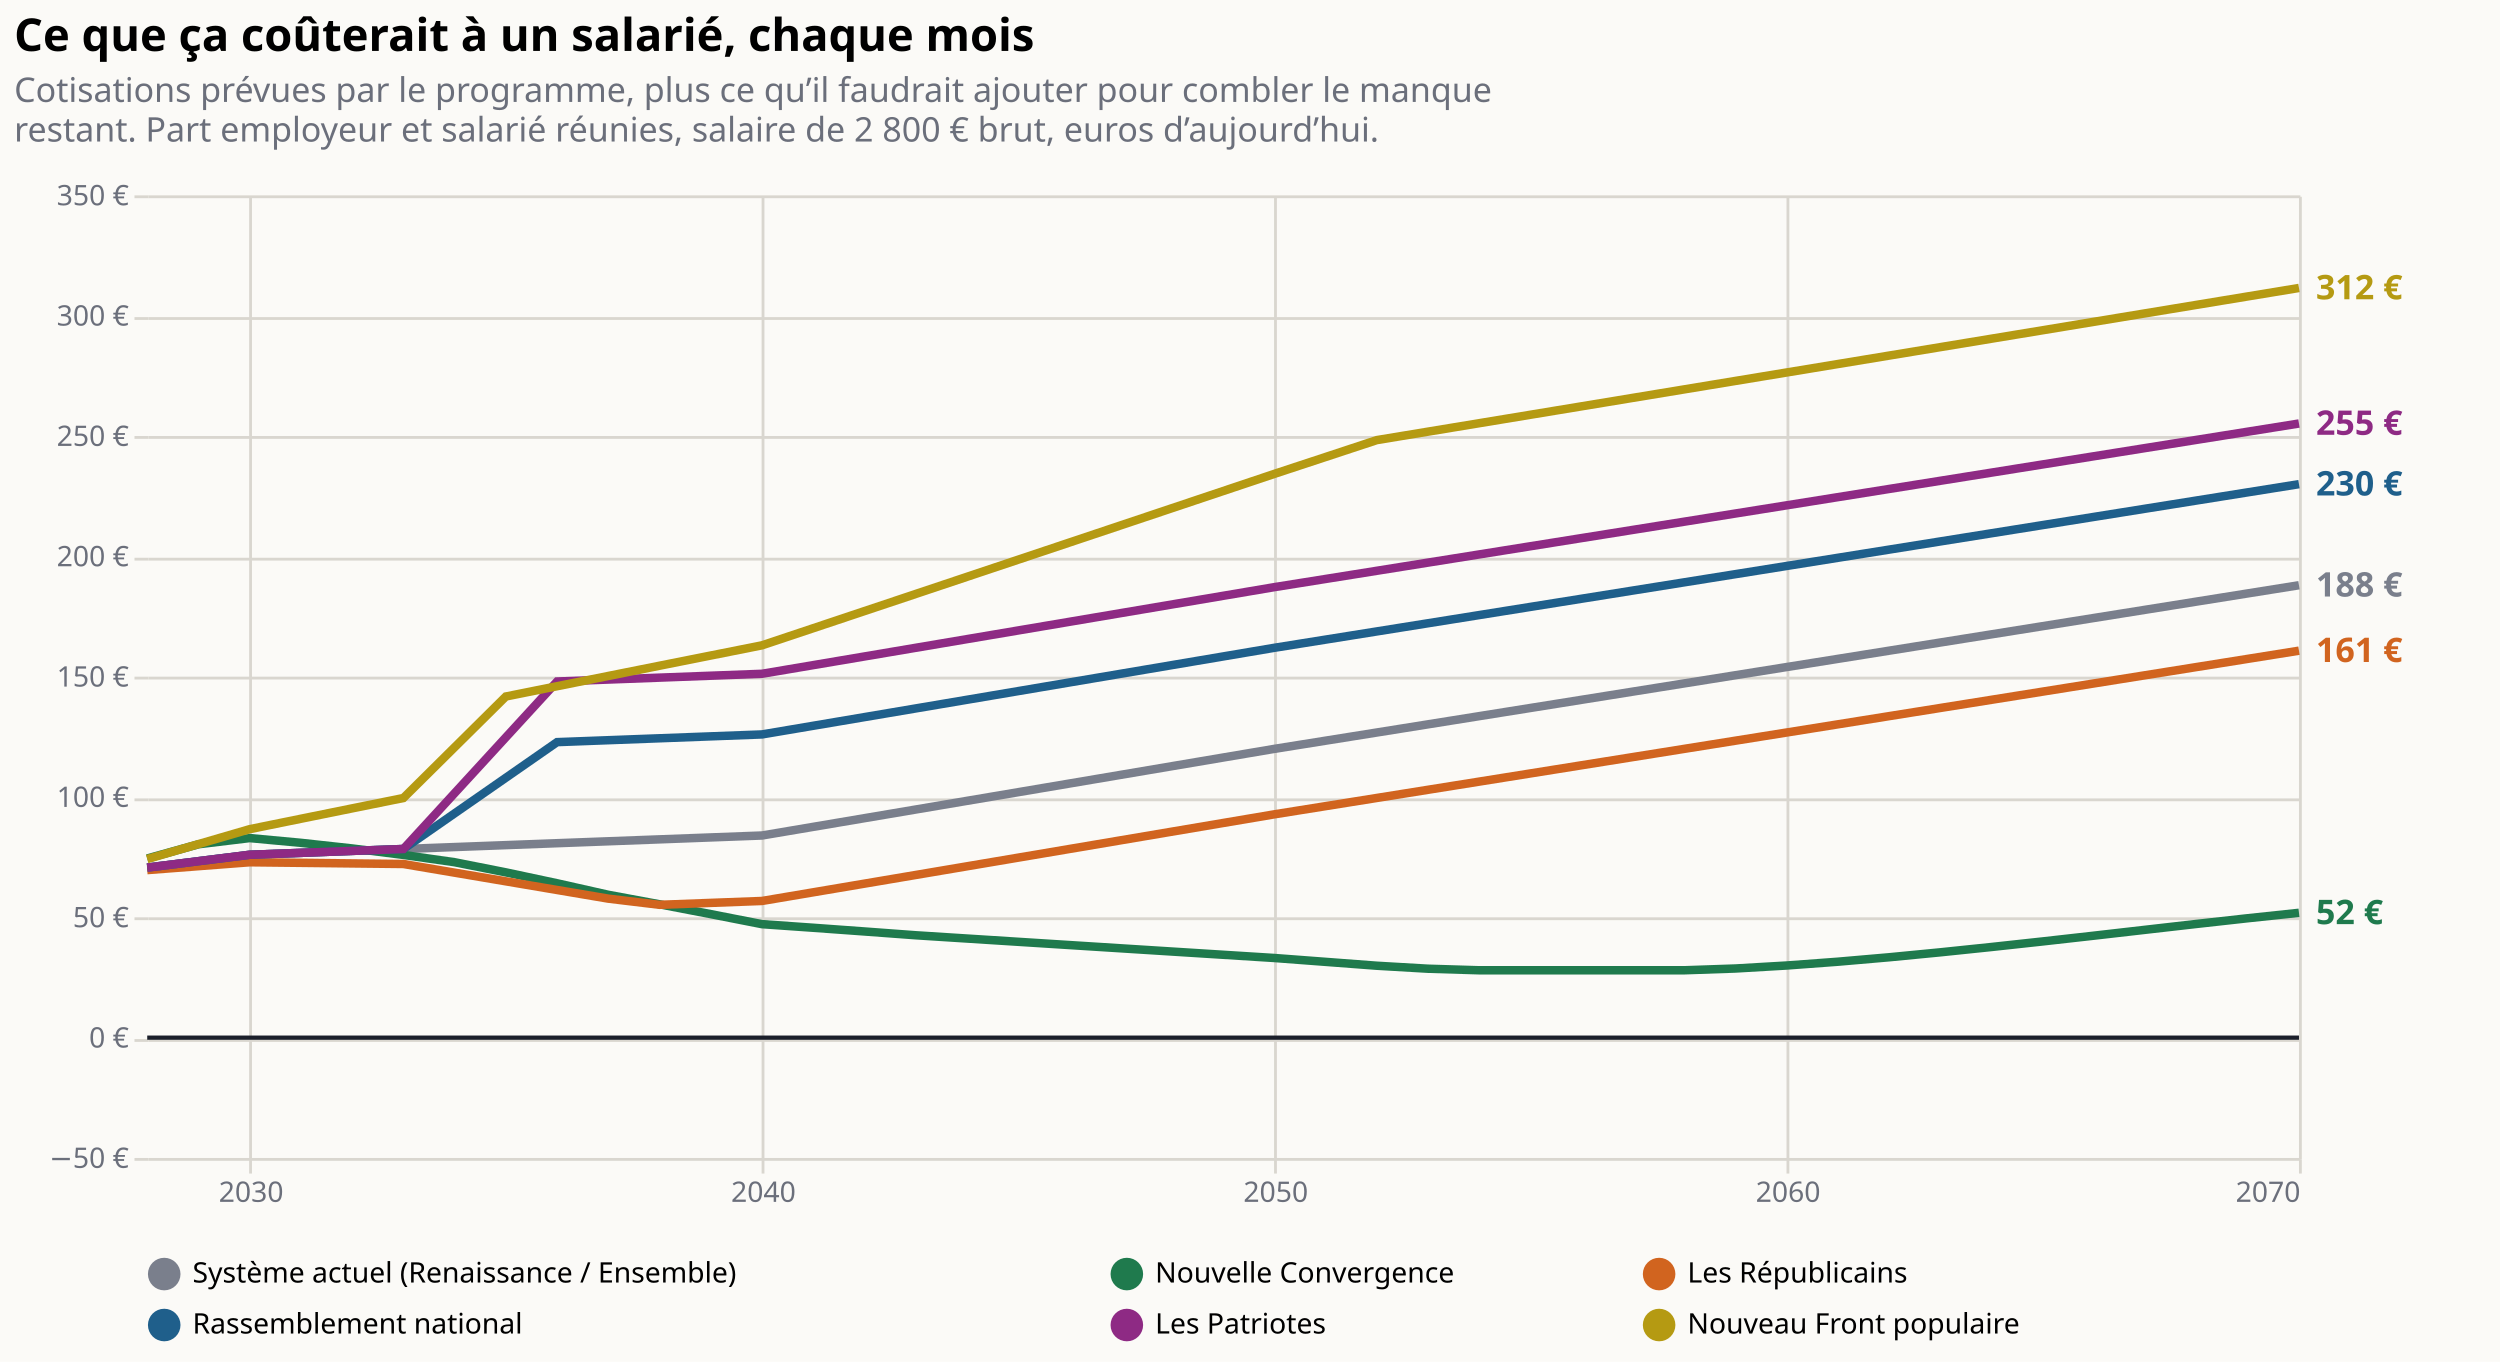
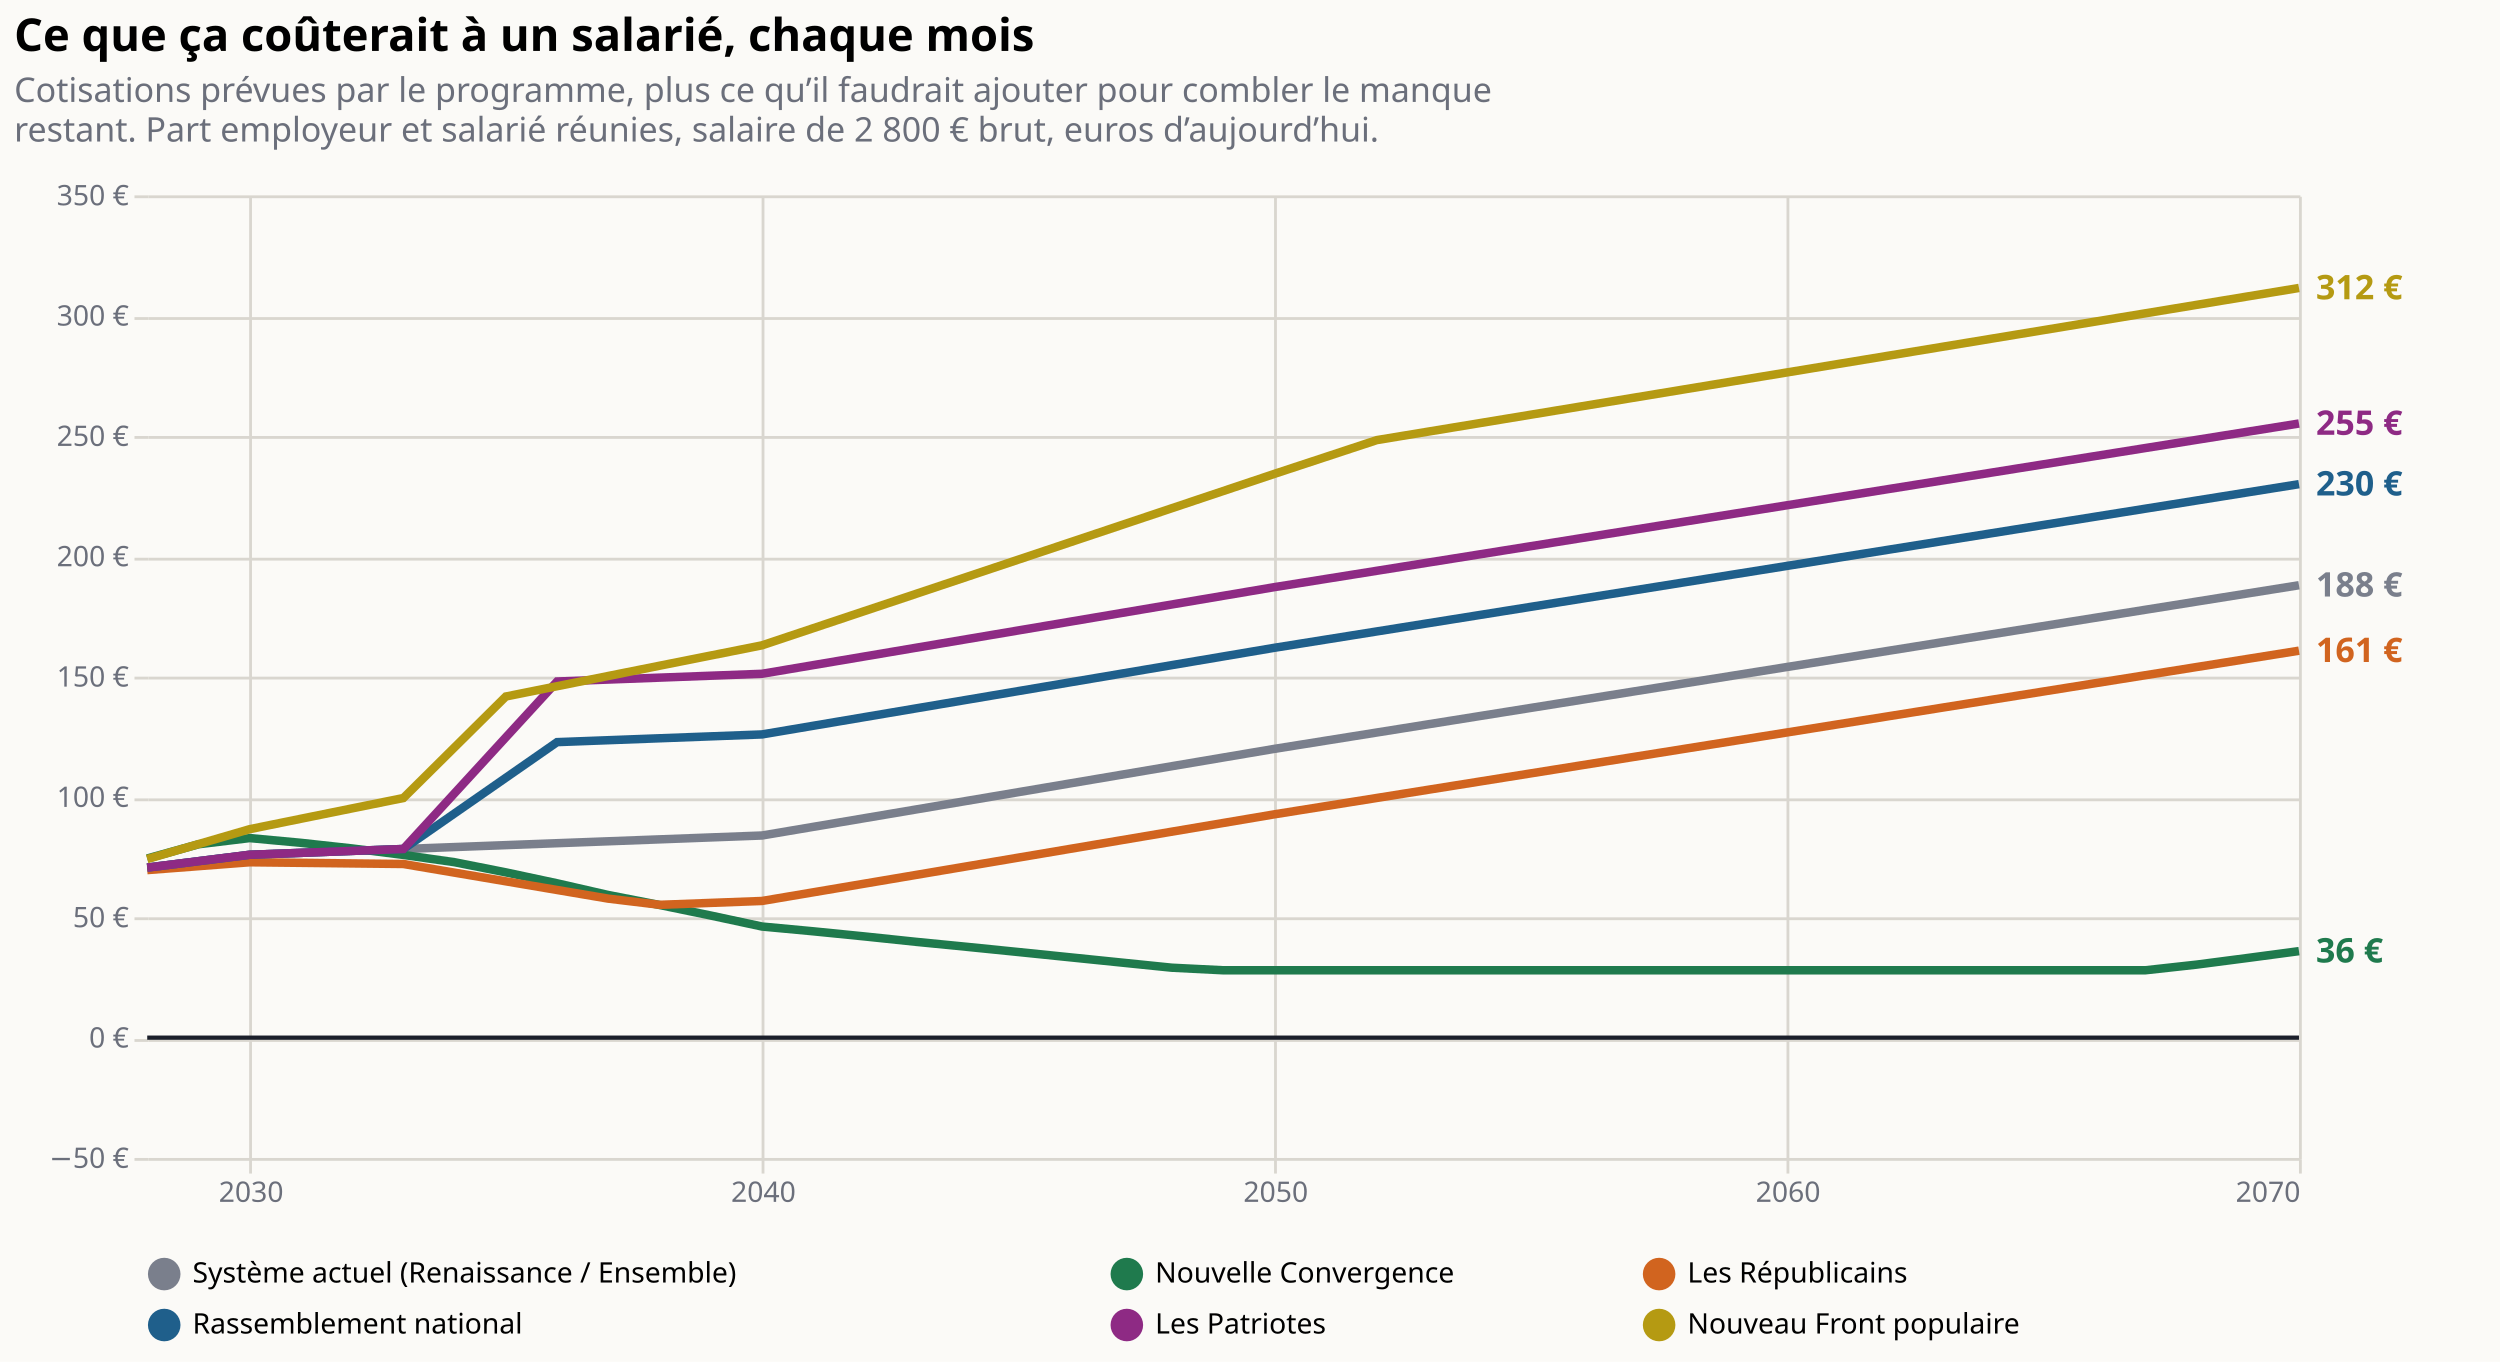
<svg xmlns="http://www.w3.org/2000/svg" version="1.1" class="marks" width="883" height="481" viewBox="0 0 883 481">
  <rect width="883" height="481" fill="#fbfaf7" />
  <g fill="none" stroke-miterlimit="4" transform="translate(52,69)">
    <g class="mark-group role-frame root" role="graphics-object" aria-roledescription="group mark container">
      <g transform="translate(0,0)">
        <path class="background" aria-hidden="true" d="M0,0h760v340h-760Z" />
        <g>
          <g class="mark-group role-axis" aria-hidden="true">
            <g transform="translate(0.5,340.5)">
              <path class="background" aria-hidden="true" d="M0,0h0v0h0Z" pointer-events="none" />
              <g>
                <g class="mark-rule role-axis-grid" pointer-events="none">
                  <line transform="translate(36,-340)" x2="0" y2="340" stroke="#d9d6cf" stroke-width="1" opacity="1" />
                  <line transform="translate(217,-340)" x2="0" y2="340" stroke="#d9d6cf" stroke-width="1" opacity="1" />
                  <line transform="translate(398,-340)" x2="0" y2="340" stroke="#d9d6cf" stroke-width="1" opacity="1" />
                  <line transform="translate(579,-340)" x2="0" y2="340" stroke="#d9d6cf" stroke-width="1" opacity="1" />
                  <line transform="translate(760,-340)" x2="0" y2="340" stroke="#d9d6cf" stroke-width="1" opacity="1" />
                </g>
              </g>
              <path class="foreground" aria-hidden="true" d="" pointer-events="none" display="none" />
            </g>
          </g>
          <g class="mark-group role-axis" aria-hidden="true">
            <g transform="translate(0.5,0.5)">
              <path class="background" aria-hidden="true" d="M0,0h0v0h0Z" pointer-events="none" />
              <g>
                <g class="mark-rule role-axis-grid" pointer-events="none">
                  <line transform="translate(0,340)" x2="760" y2="0" stroke="#d9d6cf" stroke-width="1" opacity="1" />
                  <line transform="translate(0,298)" x2="760" y2="0" stroke="#d9d6cf" stroke-width="1" opacity="1" />
                  <line transform="translate(0,255)" x2="760" y2="0" stroke="#d9d6cf" stroke-width="1" opacity="1" />
                  <line transform="translate(0,213)" x2="760" y2="0" stroke="#d9d6cf" stroke-width="1" opacity="1" />
                  <line transform="translate(0,170)" x2="760" y2="0" stroke="#d9d6cf" stroke-width="1" opacity="1" />
                  <line transform="translate(0,128)" x2="760" y2="0" stroke="#d9d6cf" stroke-width="1" opacity="1" />
                  <line transform="translate(0,85)" x2="760" y2="0" stroke="#d9d6cf" stroke-width="1" opacity="1" />
                  <line transform="translate(0,43)" x2="760" y2="0" stroke="#d9d6cf" stroke-width="1" opacity="1" />
                  <line transform="translate(0,0)" x2="760" y2="0" stroke="#d9d6cf" stroke-width="1" opacity="1" />
                </g>
              </g>
              <path class="foreground" aria-hidden="true" d="" pointer-events="none" display="none" />
            </g>
          </g>
          <g class="mark-group role-axis" role="graphics-symbol" aria-roledescription="axis" aria-label="X-axis for a linear scale with values from 2028 to 2070">
            <g transform="translate(0.5,340.5)">
              <path class="background" aria-hidden="true" d="M0,0h0v0h0Z" pointer-events="none" />
              <g>
                <g class="mark-rule role-axis-tick" pointer-events="none">
                  <line transform="translate(36,0)" x2="0" y2="5" stroke="#d9d6cf" stroke-width="1" opacity="1" />
                  <line transform="translate(217,0)" x2="0" y2="5" stroke="#d9d6cf" stroke-width="1" opacity="1" />
                  <line transform="translate(398,0)" x2="0" y2="5" stroke="#d9d6cf" stroke-width="1" opacity="1" />
                  <line transform="translate(579,0)" x2="0" y2="5" stroke="#d9d6cf" stroke-width="1" opacity="1" />
                  <line transform="translate(760,0)" x2="0" y2="5" stroke="#d9d6cf" stroke-width="1" opacity="1" />
                </g>
                <g class="mark-text role-axis-label" pointer-events="none">
                  <text text-anchor="middle" transform="translate(36.19048,15)" font-family="system-ui, sans-serif" font-size="10px" fill="#6b6f7b" opacity="1">2030</text>
                  <text text-anchor="middle" transform="translate(217.1429,15)" font-family="system-ui, sans-serif" font-size="10px" fill="#6b6f7b" opacity="1">2040</text>
                  <text text-anchor="middle" transform="translate(398.0952,15)" font-family="system-ui, sans-serif" font-size="10px" fill="#6b6f7b" opacity="1">2050</text>
                  <text text-anchor="middle" transform="translate(579.0476,15)" font-family="system-ui, sans-serif" font-size="10px" fill="#6b6f7b" opacity="1">2060</text>
                  <text text-anchor="end" transform="translate(760,15)" font-family="system-ui, sans-serif" font-size="10px" fill="#6b6f7b" opacity="1">2070</text>
                </g>
              </g>
              <path class="foreground" aria-hidden="true" d="" pointer-events="none" display="none" />
            </g>
          </g>
          <g class="mark-group role-axis" role="graphics-symbol" aria-roledescription="axis" aria-label="Y-axis for a linear scale with values from −50 to 350">
            <g transform="translate(0.5,0.5)">
              <path class="background" aria-hidden="true" d="M0,0h0v0h0Z" pointer-events="none" />
              <g>
                <g class="mark-rule role-axis-tick" pointer-events="none">
                  <line transform="translate(0,340)" x2="-5" y2="0" stroke="#d9d6cf" stroke-width="1" opacity="1" />
                  <line transform="translate(0,298)" x2="-5" y2="0" stroke="#d9d6cf" stroke-width="1" opacity="1" />
                  <line transform="translate(0,255)" x2="-5" y2="0" stroke="#d9d6cf" stroke-width="1" opacity="1" />
                  <line transform="translate(0,213)" x2="-5" y2="0" stroke="#d9d6cf" stroke-width="1" opacity="1" />
                  <line transform="translate(0,170)" x2="-5" y2="0" stroke="#d9d6cf" stroke-width="1" opacity="1" />
                  <line transform="translate(0,128)" x2="-5" y2="0" stroke="#d9d6cf" stroke-width="1" opacity="1" />
                  <line transform="translate(0,85)" x2="-5" y2="0" stroke="#d9d6cf" stroke-width="1" opacity="1" />
                  <line transform="translate(0,43)" x2="-5" y2="0" stroke="#d9d6cf" stroke-width="1" opacity="1" />
                  <line transform="translate(0,0)" x2="-5" y2="0" stroke="#d9d6cf" stroke-width="1" opacity="1" />
                </g>
                <g class="mark-text role-axis-label" pointer-events="none">
                  <text text-anchor="end" transform="translate(-7,343)" font-family="system-ui, sans-serif" font-size="10px" fill="#6b6f7b" opacity="1">−50 €</text>
                  <text text-anchor="end" transform="translate(-7,300.5)" font-family="system-ui, sans-serif" font-size="10px" fill="#6b6f7b" opacity="1">0 €</text>
                  <text text-anchor="end" transform="translate(-7,258)" font-family="system-ui, sans-serif" font-size="10px" fill="#6b6f7b" opacity="1">50 €</text>
                  <text text-anchor="end" transform="translate(-7,215.5)" font-family="system-ui, sans-serif" font-size="10px" fill="#6b6f7b" opacity="1">100 €</text>
                  <text text-anchor="end" transform="translate(-7,173)" font-family="system-ui, sans-serif" font-size="10px" fill="#6b6f7b" opacity="1">150 €</text>
                  <text text-anchor="end" transform="translate(-7,130.5)" font-family="system-ui, sans-serif" font-size="10px" fill="#6b6f7b" opacity="1">200 €</text>
                  <text text-anchor="end" transform="translate(-7,88)" font-family="system-ui, sans-serif" font-size="10px" fill="#6b6f7b" opacity="1">250 €</text>
                  <text text-anchor="end" transform="translate(-7,45.5)" font-family="system-ui, sans-serif" font-size="10px" fill="#6b6f7b" opacity="1">300 €</text>
                  <text text-anchor="end" transform="translate(-7,3)" font-family="system-ui, sans-serif" font-size="10px" fill="#6b6f7b" opacity="1">350 €</text>
                </g>
              </g>
              <path class="foreground" aria-hidden="true" d="" pointer-events="none" display="none" />
            </g>
          </g>
          <g class="mark-group role-scope layer_0_pathgroup" role="graphics-object" aria-roledescription="group mark container">
            <g transform="translate(0,0)">
              <path class="background" aria-hidden="true" d="M0,0h760v340h-760Z" />
              <g>
                <g class="mark-line role-mark layer_0_marks" role="graphics-object" aria-roledescription="line mark container">
                  <path aria-label="annee: 2028; valeur: 70.6666666667; programme: Système actuel (Renaissance / Ensemble)" role="graphics-symbol" aria-roledescription="line mark" d="M0,237.433L18.095,235.167L36.19,232.9L54.286,232.22L72.381,231.54L90.476,230.86L108.571,230.18L126.667,229.5L144.762,228.82L162.857,228.14L180.952,227.46L199.048,226.78L217.143,226.1L235.238,223.04L253.333,219.98L271.429,216.92L289.524,213.86L307.619,210.8L325.714,207.74L343.81,204.68L361.905,201.62L380,198.56L398.095,195.5L416.19,192.61L434.286,189.72L452.381,186.83L470.476,183.94L488.571,181.05L506.667,178.16L524.762,175.27L542.857,172.38L560.952,169.49L579.048,166.6L597.143,163.71L615.238,160.82L633.333,157.93L651.429,155.04L669.524,152.15L687.619,149.26L705.714,146.37L723.81,143.48L741.905,140.59L760,137.7" stroke="#7a7f8c" stroke-width="3" />
                </g>
              </g>
              <path class="foreground" aria-hidden="true" d="" display="none" />
            </g>
            <g transform="translate(0,0)">
              <path class="background" aria-hidden="true" d="M0,0h760v340h-760Z" />
              <g>
                <g class="mark-line role-mark layer_0_marks" role="graphics-object" aria-roledescription="line mark container">
-                   <path aria-label="annee: 2028; valeur: 74.447272; programme: Nouvelle Convergence" role="graphics-symbol" aria-roledescription="line mark" d="M0,234.22L18.095,229.198L36.19,227.01L54.286,228.688L72.381,230.673L90.476,232.958L108.571,235.54L126.667,239.12L144.762,242.975L162.857,247.047L180.952,250.402L199.048,253.875L217.143,257.417L235.238,258.684L253.333,259.996L271.429,261.335L289.524,262.49L307.619,263.642L325.714,264.792L343.81,265.939L361.905,267.082L380,268.223L398.095,269.362L416.19,270.726L434.286,272.095L452.381,273.151L470.476,273.7L488.571,273.7L506.667,273.7L524.762,273.7L542.857,273.7L560.952,273.075L579.048,272.018L597.143,270.676L615.238,269.107L633.333,267.357L651.429,265.475L669.524,263.508L687.619,261.474L705.714,259.4L723.81,257.335L741.905,255.321L760,253.404" stroke="#1f7a4d" stroke-width="3" />
+                   <path aria-label="annee: 2028; valeur: 74.447272; programme: Nouvelle Convergence" role="graphics-symbol" aria-roledescription="line mark" d="M0,234.22L18.095,229.198L36.19,227.01L54.286,228.688L72.381,230.673L90.476,232.958L108.571,235.54L126.667,239.12L144.762,242.983L162.857,247.124L180.952,250.643L199.048,254.37L217.143,258.251L235.238,259.938L253.333,261.745L271.429,263.646L289.524,265.424L307.619,267.25L325.714,269.1L343.81,270.948L361.905,272.794L380,273.7L398.095,273.7L416.19,273.7L434.286,273.7L452.381,273.7L470.476,273.7L488.571,273.7L506.667,273.7L524.762,273.7L542.857,273.7L560.952,273.7L579.048,273.7L597.143,273.7L615.238,273.7L633.333,273.7L651.429,273.7L669.524,273.7L687.619,273.7L705.714,273.7L723.81,271.706L741.905,269.35L760,266.941" stroke="#1f7a4d" stroke-width="3" />
                </g>
              </g>
              <path class="foreground" aria-hidden="true" d="" display="none" />
            </g>
            <g transform="translate(0,0)">
              <path class="background" aria-hidden="true" d="M0,0h760v340h-760Z" />
              <g>
                <g class="mark-line role-mark layer_0_marks" role="graphics-object" aria-roledescription="line mark container">
                  <path aria-label="annee: 2028; valeur: 69.6266666667; programme: Les Républicains" role="graphics-symbol" aria-roledescription="line mark" d="M0,238.317L18.095,236.935L36.19,235.552L54.286,235.756L72.381,235.96L90.476,236.164L108.571,239.224L126.667,242.284L144.762,245.344L162.857,248.404L180.952,250.58L199.048,249.9L217.143,249.22L235.238,246.16L253.333,243.1L271.429,240.04L289.524,236.98L307.619,233.92L325.714,230.86L343.81,227.8L361.905,224.74L380,221.68L398.095,218.62L416.19,215.73L434.286,212.84L452.381,209.95L470.476,207.06L488.571,204.17L506.667,201.28L524.762,198.39L542.857,195.5L560.952,192.61L579.048,189.72L597.143,186.83L615.238,183.94L633.333,181.05L651.429,178.16L669.524,175.27L687.619,172.38L705.714,169.49L723.81,166.6L741.905,163.71L760,160.82" stroke="#d1641f" stroke-width="3" />
                </g>
              </g>
              <path class="foreground" aria-hidden="true" d="" display="none" />
            </g>
            <g transform="translate(0,0)">
              <path class="background" aria-hidden="true" d="M0,0h760v340h-760Z" />
              <g>
                <g class="mark-line role-mark layer_0_marks" role="graphics-object" aria-roledescription="line mark container">
                  <path aria-label="annee: 2028; valeur: 70.6666666667; programme: Rassemblement national" role="graphics-symbol" aria-roledescription="line mark" d="M0,237.433L18.095,235.167L36.19,232.9L54.286,232.22L72.381,231.54L90.476,230.86L108.571,218.28L126.667,205.7L144.762,193.12L162.857,192.44L180.952,191.76L199.048,191.08L217.143,190.4L235.238,187.34L253.333,184.28L271.429,181.22L289.524,178.16L307.619,175.1L325.714,172.04L343.81,168.98L361.905,165.92L380,162.86L398.095,159.8L416.19,156.91L434.286,154.02L452.381,151.13L470.476,148.24L488.571,145.35L506.667,142.46L524.762,139.57L542.857,136.68L560.952,133.79L579.048,130.9L597.143,128.01L615.238,125.12L633.333,122.23L651.429,119.34L669.524,116.45L687.619,113.56L705.714,110.67L723.81,107.78L741.905,104.89L760,102" stroke="#1f5f8b" stroke-width="3" />
                </g>
              </g>
              <path class="foreground" aria-hidden="true" d="" display="none" />
            </g>
            <g transform="translate(0,0)">
              <path class="background" aria-hidden="true" d="M0,0h760v340h-760Z" />
              <g>
                <g class="mark-line role-mark layer_0_marks" role="graphics-object" aria-roledescription="line mark container">
                  <path aria-label="annee: 2028; valeur: 70.6666666667; programme: Les Patriotes" role="graphics-symbol" aria-roledescription="line mark" d="M0,237.433L18.095,235.167L36.19,232.9L54.286,232.22L72.381,231.54L90.476,230.86L108.571,211.14L126.667,191.42L144.762,171.7L162.857,171.02L180.952,170.34L199.048,169.66L217.143,168.98L235.238,165.92L253.333,162.86L271.429,159.8L289.524,156.74L307.619,153.68L325.714,150.62L343.81,147.56L361.905,144.5L380,141.44L398.095,138.38L416.19,135.49L434.286,132.6L452.381,129.71L470.476,126.82L488.571,123.93L506.667,121.04L524.762,118.15L542.857,115.26L560.952,112.37L579.048,109.48L597.143,106.59L615.238,103.7L633.333,100.81L651.429,97.92L669.524,95.03L687.619,92.14L705.714,89.25L723.81,86.36L741.905,83.47L760,80.58" stroke="#8e2a84" stroke-width="3" />
                </g>
              </g>
              <path class="foreground" aria-hidden="true" d="" display="none" />
            </g>
            <g transform="translate(0,0)">
              <path class="background" aria-hidden="true" d="M0,0h760v340h-760Z" />
              <g>
                <g class="mark-line role-mark layer_0_marks" role="graphics-object" aria-roledescription="line mark container">
                  <path aria-label="annee: 2028; valeur: 74.2208; programme: Nouveau Front populaire" role="graphics-symbol" aria-roledescription="line mark" d="M0,234.412L18.095,229.132L36.19,223.859L54.286,220.182L72.381,216.515L90.476,212.856L108.571,194.926L126.667,177.004L144.762,173.371L162.857,169.747L180.952,166.132L199.048,162.525L217.143,158.927L235.238,152.881L253.333,146.834L271.429,140.784L289.524,134.732L307.619,128.678L325.714,122.621L343.81,116.563L361.905,110.502L380,104.439L398.095,98.374L416.19,92.412L434.286,86.442L452.381,83.456L470.476,80.471L488.571,77.486L506.667,74.501L524.762,71.516L542.857,68.53L560.952,65.545L579.048,62.56L597.143,59.575L615.238,56.59L633.333,53.604L651.429,50.619L669.524,47.634L687.619,44.649L705.714,41.664L723.81,38.678L741.905,35.693L760,32.708" stroke="#b59a12" stroke-width="3" />
                </g>
              </g>
              <path class="foreground" aria-hidden="true" d="" display="none" />
            </g>
          </g>
          <g class="mark-rule role-mark layer_1_marks" role="graphics-object" aria-roledescription="rule mark container">
            <line aria-label="y: 0" role="graphics-symbol" aria-roledescription="rule mark" transform="translate(0,297.5)" x2="760" y2="0" stroke="#1b1f2a" stroke-width="1.5" />
          </g>
          <g class="mark-text role-mark layer_2_marks" role="graphics-object" aria-roledescription="text mark container">
            <text aria-label="annee: 2070; valeur: 188; programme: Système actuel (Renaissance / Ensemble); etiquette: 188 €" role="graphics-symbol" aria-roledescription="text mark" text-anchor="start" transform="translate(766,141.7)" font-family="system-ui, sans-serif" font-size="12px" font-weight="bold" fill="#7a7f8c">188 €</text>
-             <text aria-label="annee: 2070; valeur: 51.8782350364; programme: Nouvelle Convergence; etiquette: 52 €" role="graphics-symbol" aria-roledescription="text mark" text-anchor="start" transform="translate(766,257.4035)" font-family="system-ui, sans-serif" font-size="12px" font-weight="bold" fill="#1f7a4d">52 €</text>
+             <text aria-label="annee: 2070; valeur: 35.9515129253; programme: Nouvelle Convergence; etiquette: 36 €" role="graphics-symbol" aria-roledescription="text mark" text-anchor="start" transform="translate(766,270.9412)" font-family="system-ui, sans-serif" font-size="12px" font-weight="bold" fill="#1f7a4d">36 €</text>
            <text aria-label="annee: 2070; valeur: 160.8; programme: Les Républicains; etiquette: 161 €" role="graphics-symbol" aria-roledescription="text mark" text-anchor="start" transform="translate(766,164.82)" font-family="system-ui, sans-serif" font-size="12px" font-weight="bold" fill="#d1641f">161 €</text>
            <text aria-label="annee: 2070; valeur: 230; programme: Rassemblement national; etiquette: 230 €" role="graphics-symbol" aria-roledescription="text mark" text-anchor="start" transform="translate(766,106)" font-family="system-ui, sans-serif" font-size="12px" font-weight="bold" fill="#1f5f8b">230 €</text>
            <text aria-label="annee: 2070; valeur: 255.2; programme: Les Patriotes; etiquette: 255 €" role="graphics-symbol" aria-roledescription="text mark" text-anchor="start" transform="translate(766,84.58)" font-family="system-ui, sans-serif" font-size="12px" font-weight="bold" fill="#8e2a84">255 €</text>
            <text aria-label="annee: 2070; valeur: 311.52; programme: Nouveau Front populaire; etiquette: 312 €" role="graphics-symbol" aria-roledescription="text mark" text-anchor="start" transform="translate(766,36.708)" font-family="system-ui, sans-serif" font-size="12px" font-weight="bold" fill="#b59a12">312 €</text>
          </g>
          <g class="mark-group role-legend" role="graphics-symbol" aria-roledescription="legend" aria-label="Symbol legend for fill color and stroke color with 6 values: Système actuel (Renaissance / Ensemble), Nouvelle Convergence, Les Républicains, Rassemblement national, Les Patriotes, Nouveau Front populaire">
            <g transform="translate(0,375)">
              <path class="background" aria-hidden="true" d="M0,0h728v32h-728Z" pointer-events="none" />
              <g>
                <g class="mark-group role-legend-entry">
                  <g transform="translate(0,0)">
                    <path class="background" aria-hidden="true" d="M0,0h0v0h0Z" pointer-events="none" />
                    <g>
                      <g class="mark-group role-scope" role="graphics-object" aria-roledescription="group mark container">
                        <g transform="translate(0,0)">
                          <path class="background" aria-hidden="true" d="M0,0h328v14h-328Z" pointer-events="none" opacity="1" />
                          <g>
                            <g class="mark-symbol role-legend-symbol" pointer-events="none">
                              <path transform="translate(6,6)" d="M5,0A5,5,0,1,1,-5,0A5,5,0,1,1,5,0" fill="#7a7f8c" stroke="#7a7f8c" stroke-width="1.5" opacity="1" />
                            </g>
                            <g class="mark-text role-legend-label" pointer-events="none">
                              <text text-anchor="start" transform="translate(16,9)" font-family="system-ui, sans-serif" font-size="10px" fill="#000" opacity="1">Système actuel (Renaissance / Ensemble)</text>
                            </g>
                          </g>
                          <path class="foreground" aria-hidden="true" d="" pointer-events="none" display="none" />
                        </g>
                        <g transform="translate(340,0)">
                          <path class="background" aria-hidden="true" d="M0,0h176v14h-176Z" pointer-events="none" opacity="1" />
                          <g>
                            <g class="mark-symbol role-legend-symbol" pointer-events="none">
                              <path transform="translate(6,6)" d="M5,0A5,5,0,1,1,-5,0A5,5,0,1,1,5,0" fill="#1f7a4d" stroke="#1f7a4d" stroke-width="1.5" opacity="1" />
                            </g>
                            <g class="mark-text role-legend-label" pointer-events="none">
                              <text text-anchor="start" transform="translate(16,9)" font-family="system-ui, sans-serif" font-size="10px" fill="#000" opacity="1">Nouvelle Convergence</text>
                            </g>
                          </g>
                          <path class="foreground" aria-hidden="true" d="" pointer-events="none" display="none" />
                        </g>
                        <g transform="translate(528,0)">
                          <path class="background" aria-hidden="true" d="M0,0h200v14h-200Z" pointer-events="none" opacity="1" />
                          <g>
                            <g class="mark-symbol role-legend-symbol" pointer-events="none">
                              <path transform="translate(6,6)" d="M5,0A5,5,0,1,1,-5,0A5,5,0,1,1,5,0" fill="#d1641f" stroke="#d1641f" stroke-width="1.5" opacity="1" />
                            </g>
                            <g class="mark-text role-legend-label" pointer-events="none">
                              <text text-anchor="start" transform="translate(16,9)" font-family="system-ui, sans-serif" font-size="10px" fill="#000" opacity="1">Les Républicains</text>
                            </g>
                          </g>
                          <path class="foreground" aria-hidden="true" d="" pointer-events="none" display="none" />
                        </g>
                        <g transform="translate(0,18)">
                          <path class="background" aria-hidden="true" d="M0,0h328v14h-328Z" pointer-events="none" opacity="1" />
                          <g>
                            <g class="mark-symbol role-legend-symbol" pointer-events="none">
                              <path transform="translate(6,6)" d="M5,0A5,5,0,1,1,-5,0A5,5,0,1,1,5,0" fill="#1f5f8b" stroke="#1f5f8b" stroke-width="1.5" opacity="1" />
                            </g>
                            <g class="mark-text role-legend-label" pointer-events="none">
                              <text text-anchor="start" transform="translate(16,9)" font-family="system-ui, sans-serif" font-size="10px" fill="#000" opacity="1">Rassemblement national</text>
                            </g>
                          </g>
                          <path class="foreground" aria-hidden="true" d="" pointer-events="none" display="none" />
                        </g>
                        <g transform="translate(340,18)">
                          <path class="background" aria-hidden="true" d="M0,0h176v14h-176Z" pointer-events="none" opacity="1" />
                          <g>
                            <g class="mark-symbol role-legend-symbol" pointer-events="none">
                              <path transform="translate(6,6)" d="M5,0A5,5,0,1,1,-5,0A5,5,0,1,1,5,0" fill="#8e2a84" stroke="#8e2a84" stroke-width="1.5" opacity="1" />
                            </g>
                            <g class="mark-text role-legend-label" pointer-events="none">
                              <text text-anchor="start" transform="translate(16,9)" font-family="system-ui, sans-serif" font-size="10px" fill="#000" opacity="1">Les Patriotes</text>
                            </g>
                          </g>
                          <path class="foreground" aria-hidden="true" d="" pointer-events="none" display="none" />
                        </g>
                        <g transform="translate(528,18)">
                          <path class="background" aria-hidden="true" d="M0,0h200v14h-200Z" pointer-events="none" opacity="1" />
                          <g>
                            <g class="mark-symbol role-legend-symbol" pointer-events="none">
                              <path transform="translate(6,6)" d="M5,0A5,5,0,1,1,-5,0A5,5,0,1,1,5,0" fill="#b59a12" stroke="#b59a12" stroke-width="1.5" opacity="1" />
                            </g>
                            <g class="mark-text role-legend-label" pointer-events="none">
                              <text text-anchor="start" transform="translate(16,9)" font-family="system-ui, sans-serif" font-size="10px" fill="#000" opacity="1">Nouveau Front populaire</text>
                            </g>
                          </g>
                          <path class="foreground" aria-hidden="true" d="" pointer-events="none" display="none" />
                        </g>
                      </g>
                    </g>
                    <path class="foreground" aria-hidden="true" d="" pointer-events="none" display="none" />
                  </g>
                </g>
              </g>
              <path class="foreground" aria-hidden="true" d="" pointer-events="none" display="none" />
            </g>
          </g>
          <g class="mark-group role-title">
            <g transform="translate(-47,-64)">
              <path class="background" aria-hidden="true" d="M0,0h0v0h0Z" pointer-events="none" />
              <g>
                <g class="mark-text role-title-text" role="graphics-symbol" aria-roledescription="title" aria-label="Title text 'Ce que ça coûterait à un salarié, chaque mois'" pointer-events="none">
                  <text text-anchor="start" transform="translate(0,13)" font-family="system-ui, sans-serif" font-size="16px" font-weight="bold" fill="#000" opacity="1">Ce que ça coûterait à un salarié, chaque mois</text>
                </g>
                <g class="mark-text role-title-subtitle" role="graphics-symbol" aria-roledescription="subtitle" aria-label="Subtitle text 'Cotisations prévues par le programme, plus ce qu’il faudrait ajouter pour combler le manque restant. Part employeur et salarié réunies, salaire de 2 800 € brut, euros d’aujourd’hui.'" pointer-events="none">
                  <text text-anchor="start" transform="translate(0,31)" font-family="system-ui, sans-serif" font-size="12px" fill="#6b6f7b" opacity="1">
                    <tspan>Cotisations prévues par le programme, plus ce qu’il faudrait ajouter pour combler le manque</tspan>
                    <tspan x="0" dy="14">restant. Part employeur et salarié réunies, salaire de 2 800 € brut, euros d’aujourd’hui.</tspan>
                  </text>
                </g>
              </g>
              <path class="foreground" aria-hidden="true" d="" pointer-events="none" display="none" />
            </g>
          </g>
        </g>
        <path class="foreground" aria-hidden="true" d="" display="none" />
      </g>
    </g>
  </g>
</svg>
